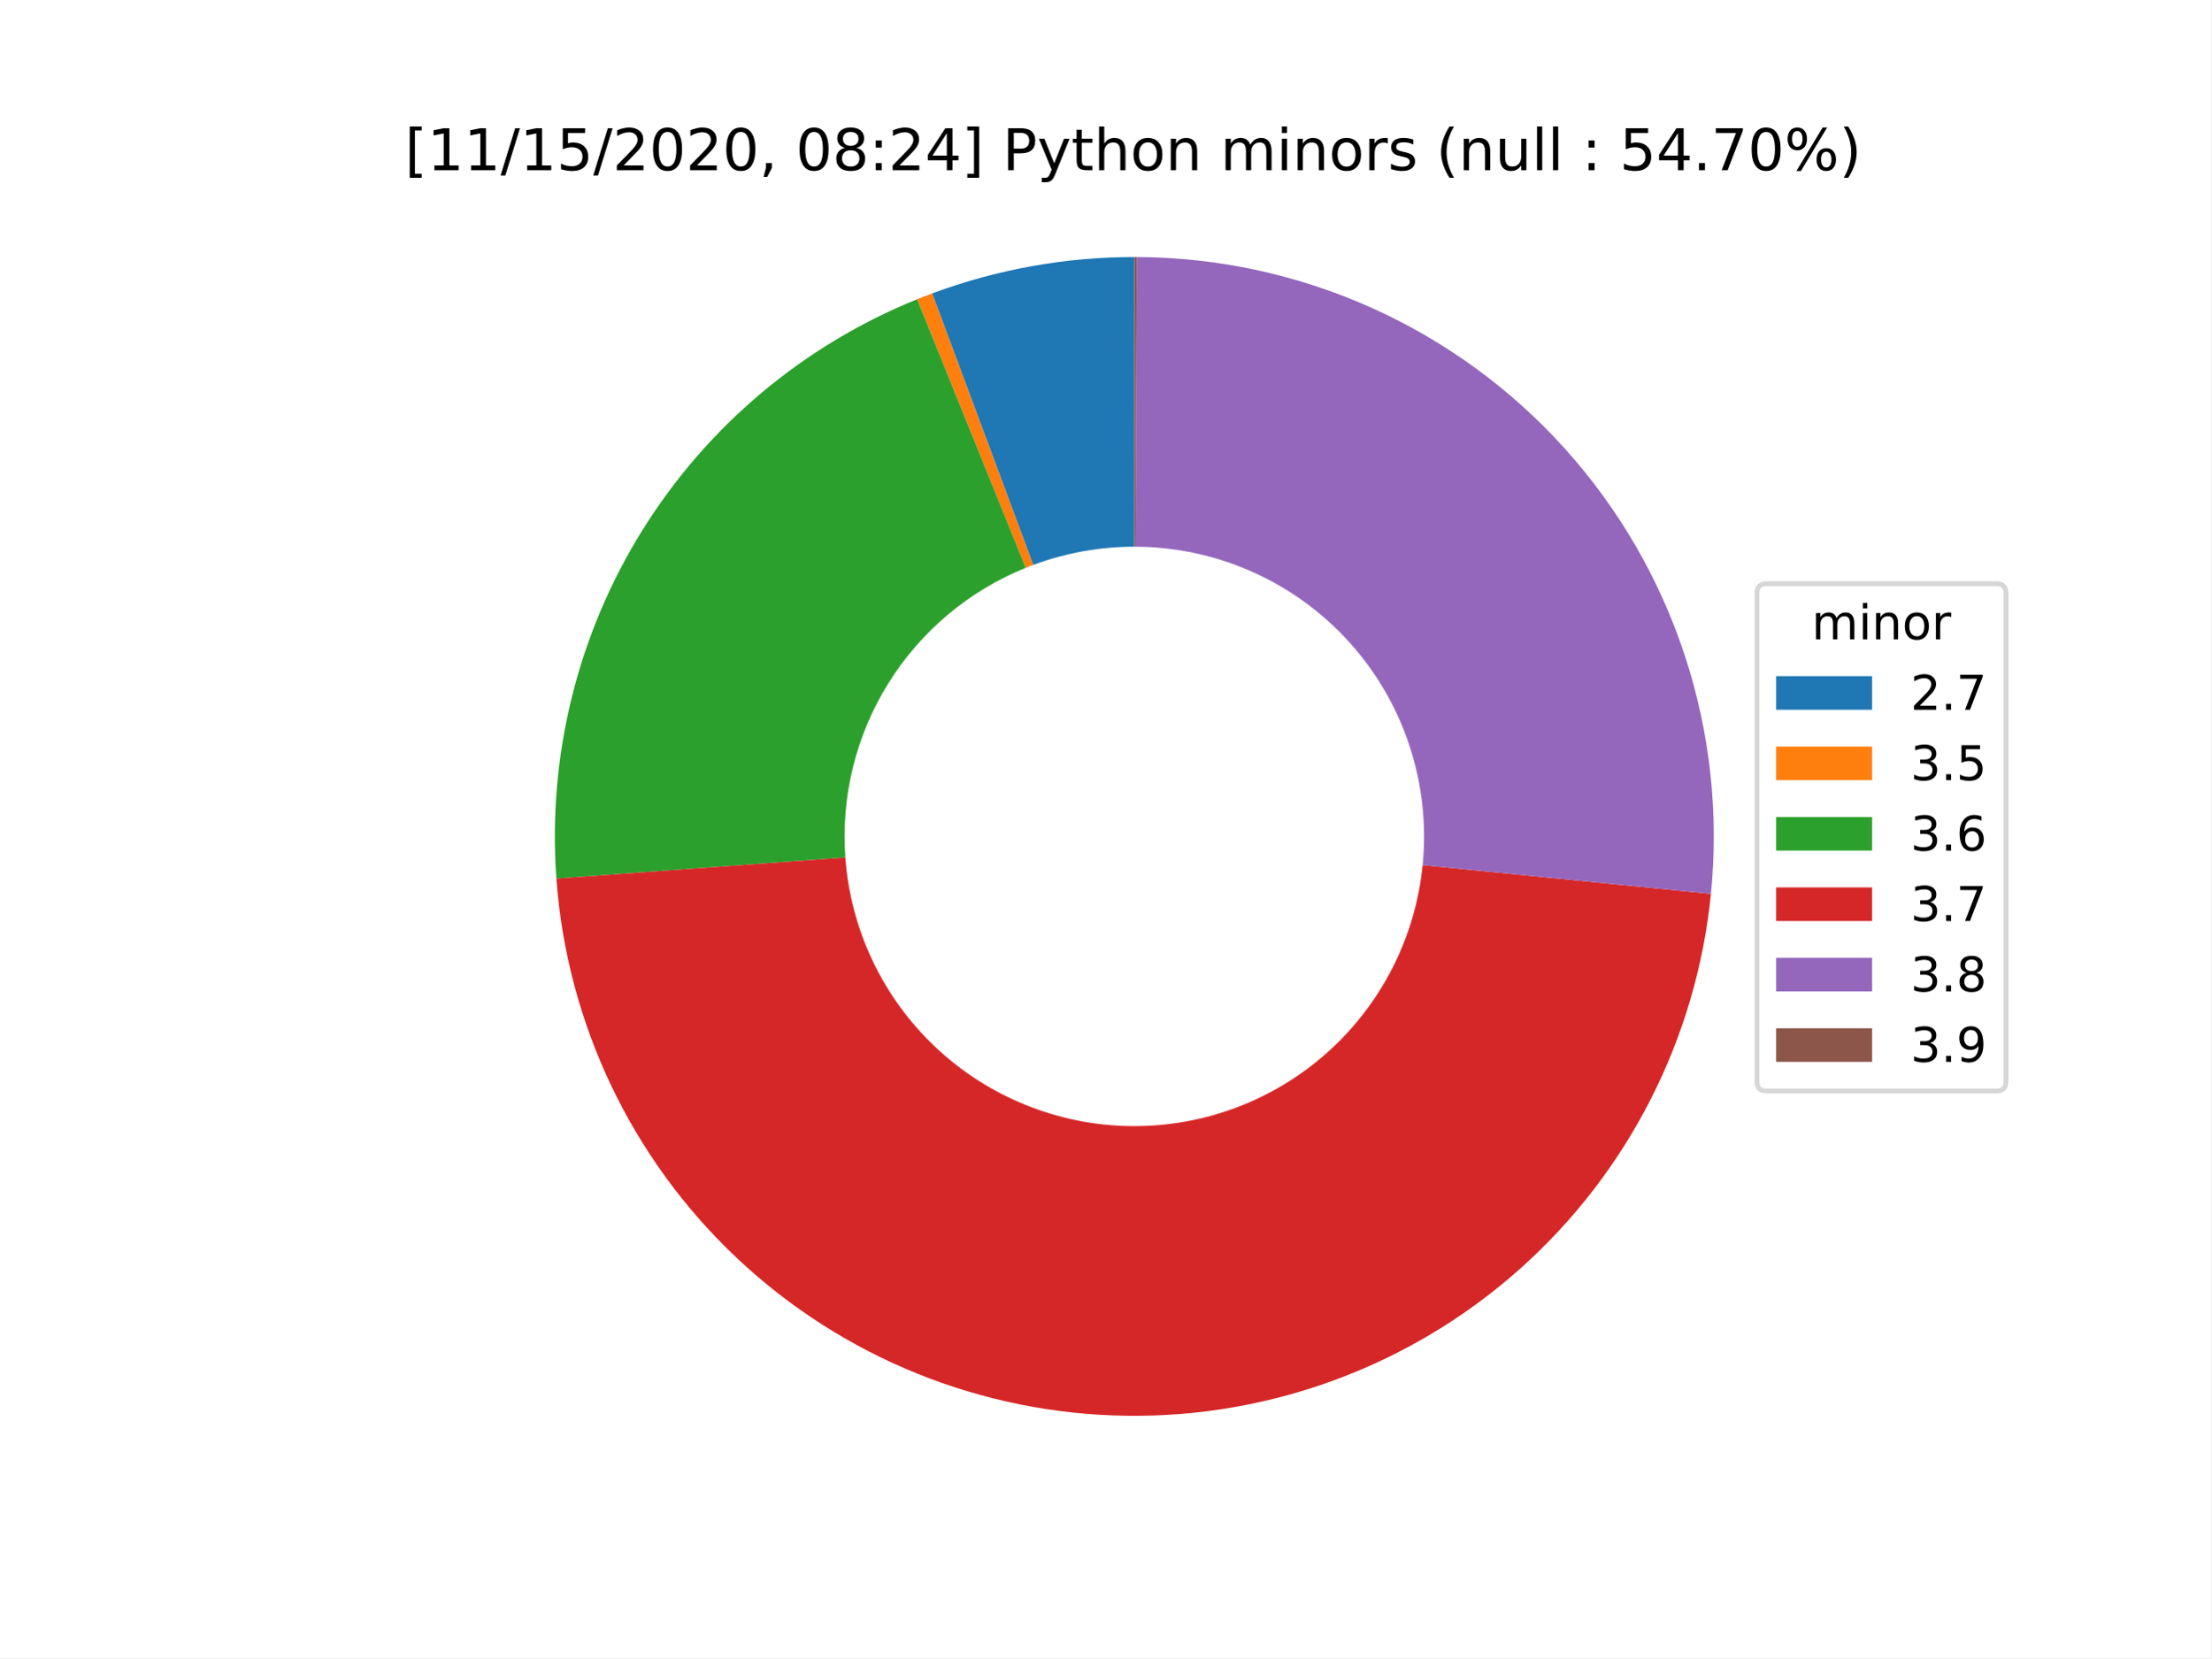
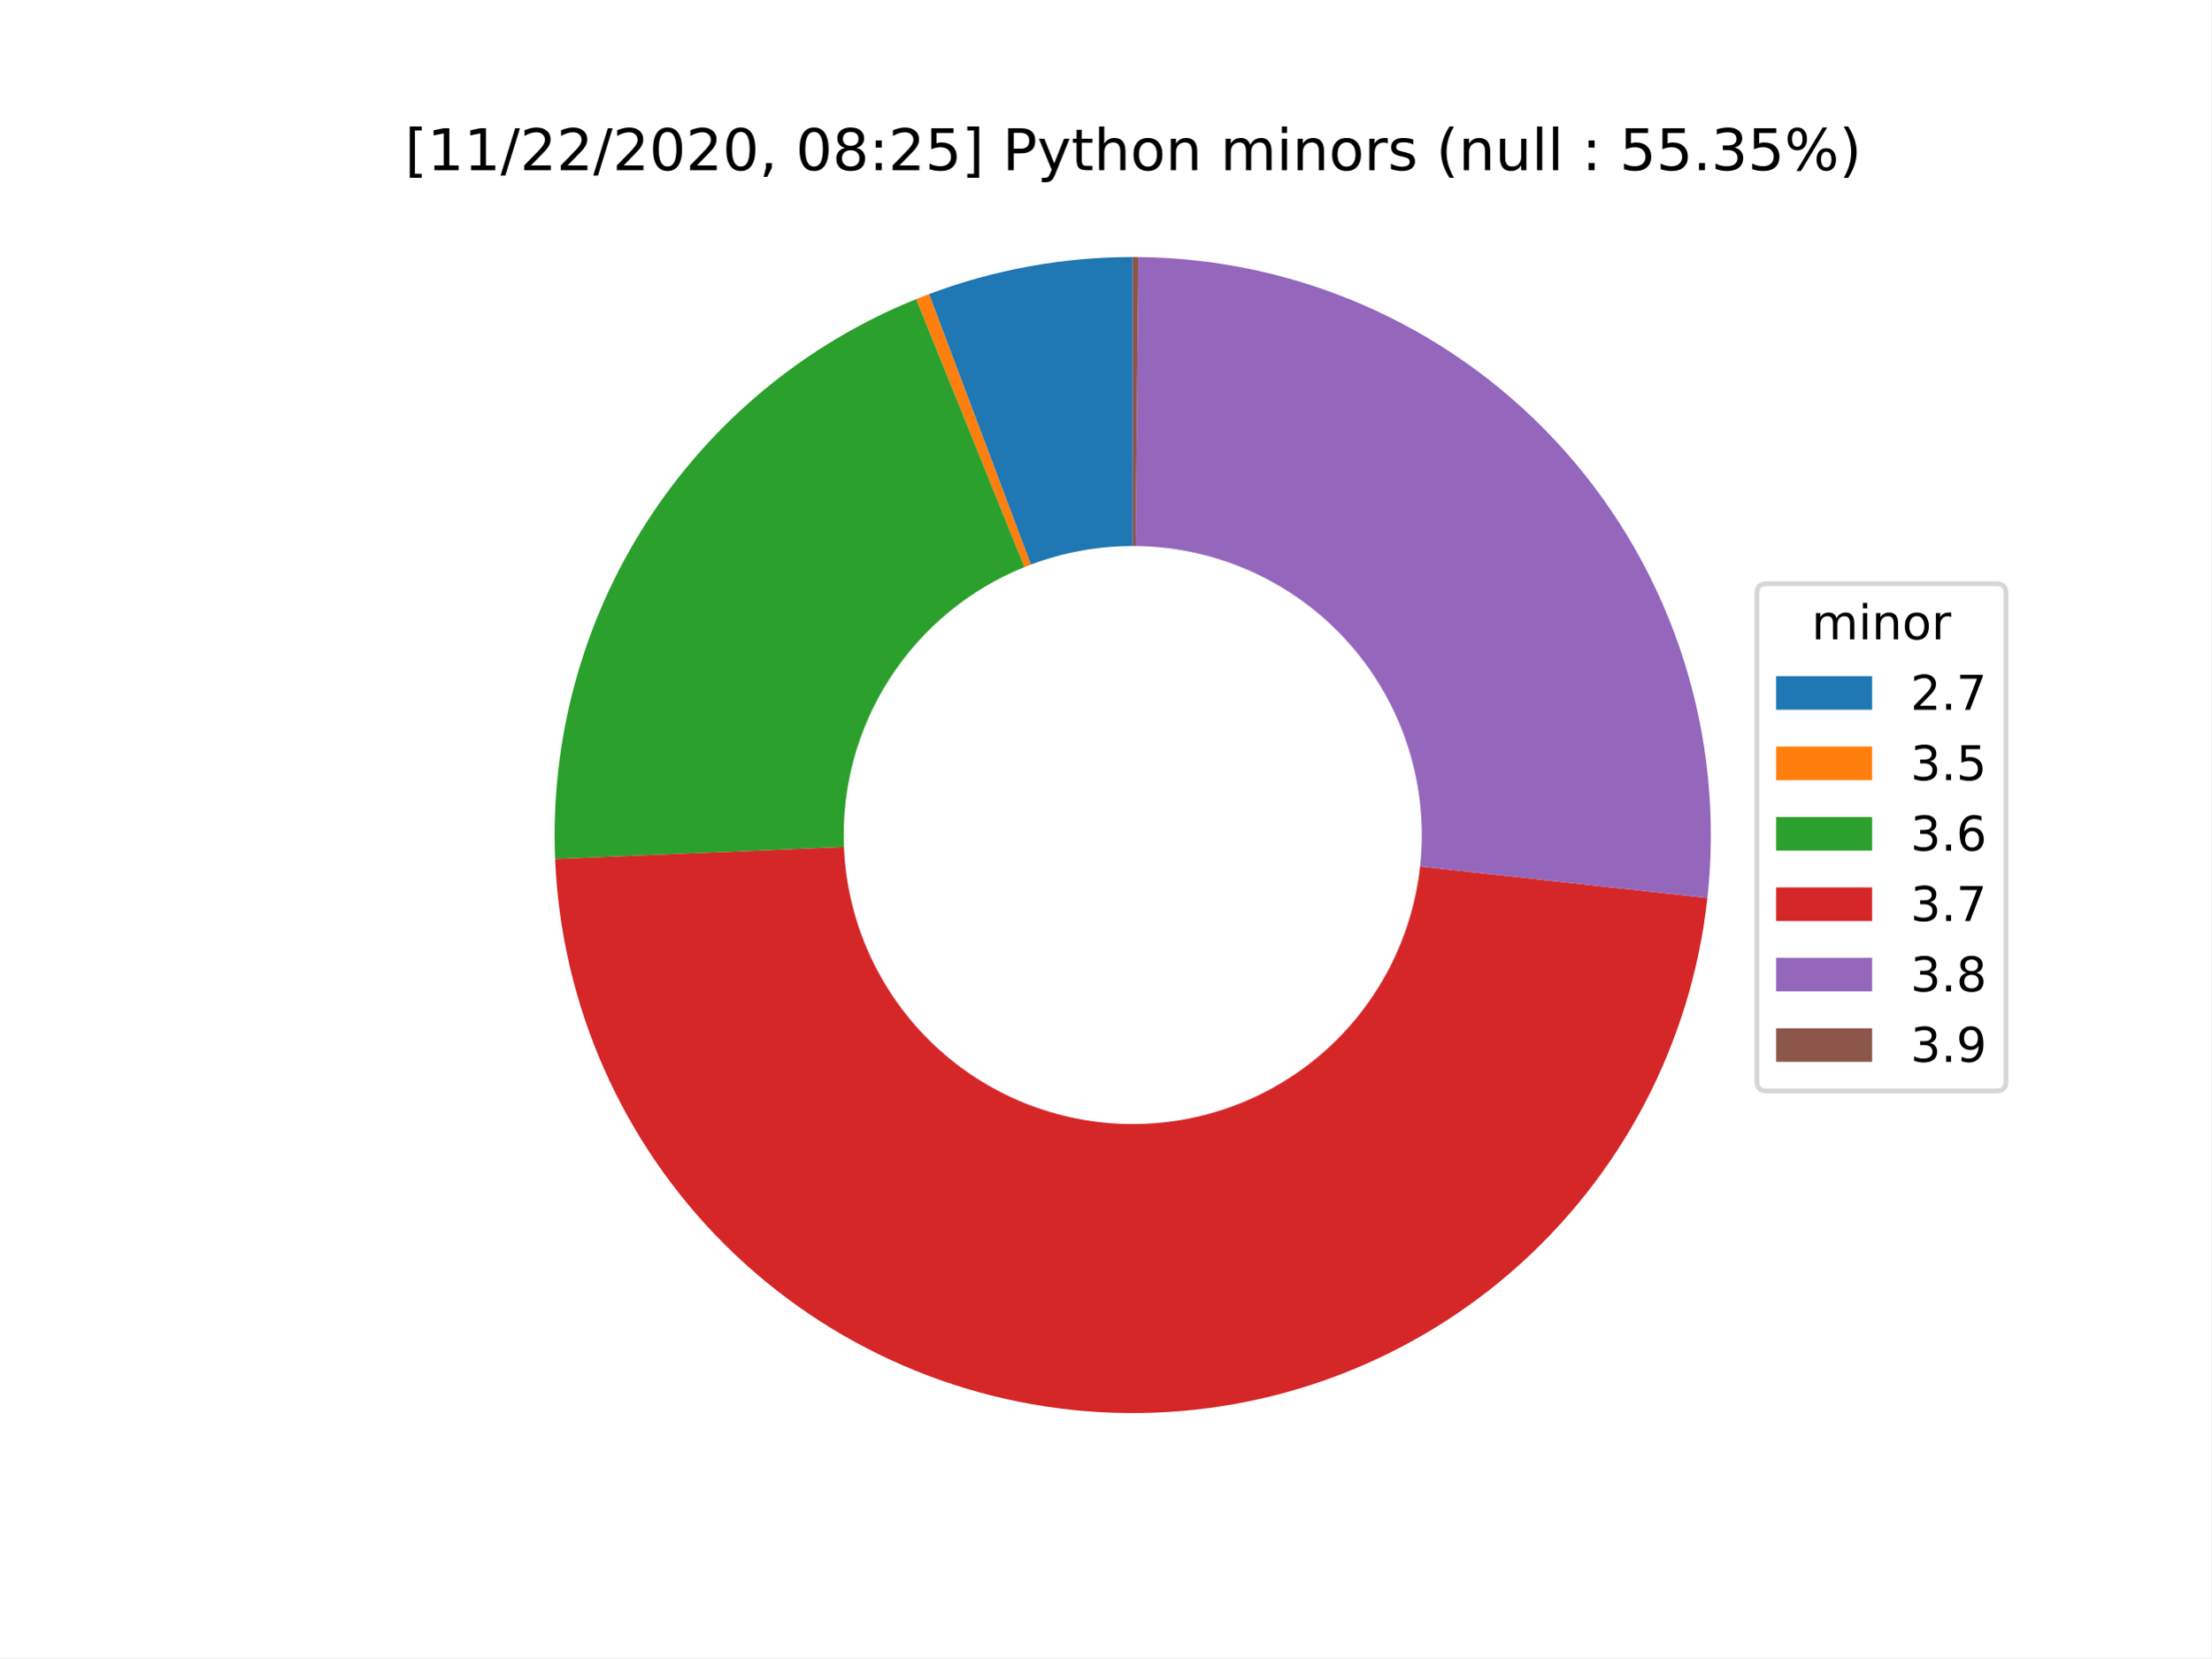
<svg xmlns="http://www.w3.org/2000/svg" xmlns:xlink="http://www.w3.org/1999/xlink" height="345.6pt" version="1.1" viewBox="0 0 460.8 345.6" width="460.8pt">
  <defs>
    <style type="text/css">*{stroke-linecap:butt;stroke-linejoin:round;}</style>
  </defs>
  <g id="figure_1">
    <g id="patch_1">
      <path d="M 0 345.6  L 460.8 345.6  L 460.8 0  L 0 0  z " style="fill:#ffffff;" />
    </g>
    <g id="axes_1">
      <g id="patch_2">
-         <path d="M 236.393 53.568  C 229.214 53.568 222.049 54.208 214.983 55.481  C 207.917 56.754 200.979 58.654 194.251 61.16  L 215.322 117.747  C 218.686 116.494 222.155 115.544 225.688 114.908  C 229.221 114.271 232.804 113.951 236.393 113.951  L 236.393 53.568  z " style="fill:#1f77b4;" />
+         <path d="M 236.066 53.568  C 228.829 53.568 221.606 54.22 214.486 55.516  C 207.366 56.813 200.378 58.748 193.605 61.298  L 214.835 117.674  C 218.222 116.399 221.716 115.431 225.276 114.783  C 228.836 114.135 232.447 113.809 236.066 113.809  L 236.066 53.568  z " style="fill:#1f77b4;" />
      </g>
      <g id="patch_3">
-         <path d="M 194.251 61.16  C 193.727 61.355 193.206 61.553 192.685 61.755  C 192.165 61.957 191.645 62.163 191.128 62.372  L 213.761 118.353  C 214.019 118.249 214.279 118.146 214.539 118.045  C 214.799 117.944 215.06 117.844 215.322 117.747  L 194.251 61.16  z " style="fill:#ff7f0e;" />
+         <path d="M 193.605 61.298  C 193.155 61.468 192.707 61.639 192.26 61.814  C 191.812 61.989 191.366 62.166 190.92 62.346  L 213.493 118.198  C 213.716 118.108 213.939 118.019 214.163 117.932  C 214.386 117.845 214.611 117.759 214.835 117.674  L 193.605 61.298  z " style="fill:#ff7f0e;" />
      </g>
      <g id="patch_4">
-         <path d="M 191.128 62.372  C 167.434 71.951 147.382 88.809 133.875 110.504  C 120.367 132.199 114.088 157.632 115.947 183.12  L 176.17 178.727  C 175.241 165.983 178.38 153.266 185.134 142.419  C 191.888 131.571 201.914 123.143 213.761 118.353  L 191.128 62.372  z " style="fill:#2ca02c;" />
+         <path d="M 190.92 62.346  C 167.876 71.659 148.269 87.879 134.802 108.77  C 121.335 129.66 114.657 154.215 115.688 179.049  L 175.877 176.549  C 175.361 164.132 178.7 151.855 185.434 141.41  C 192.168 130.964 201.971 122.854 213.493 118.198  L 190.92 62.346  z " style="fill:#2ca02c;" />
      </g>
      <g id="patch_5">
-         <path d="M 115.947 183.12  C 118.146 213.265 131.583 241.512 153.583 262.237  C 175.583 282.962 204.58 294.691 234.802 295.09  C 265.024 295.488 294.321 284.527 316.859 264.388  C 339.397 244.25 353.574 216.367 356.566 186.291  L 296.48 180.313  C 294.984 195.351 287.895 209.292 276.626 219.361  C 265.357 229.43 250.709 234.911 235.598 234.712  C 220.487 234.513 205.988 228.648 194.988 218.285  C 183.988 207.923 177.27 193.799 176.17 178.727  L 115.947 183.12  z " style="fill:#d62728;" />
+         <path d="M 115.688 179.049  C 116.948 209.398 129.641 238.176 151.203 259.572  C 172.765 280.968 201.64 293.437 231.999 294.463  C 262.357 295.488 292.008 284.995 314.965 265.104  C 337.921 245.212 352.527 217.356 355.832 187.16  L 295.949 180.605  C 294.296 195.703 286.994 209.631 275.515 219.577  C 264.037 229.523 249.212 234.769 234.032 234.256  C 218.853 233.743 204.415 227.509 193.634 216.811  C 182.853 206.113 176.507 191.724 175.877 176.549  L 115.688 179.049  z " style="fill:#d62728;" />
      </g>
      <g id="patch_6">
-         <path d="M 356.566 186.291  C 358.232 169.549 356.381 152.642 351.132 136.657  C 345.883 120.672 337.351 105.959 326.084 93.464  C 314.817 80.968 301.063 70.964 285.705 64.094  C 270.346 57.224 253.721 53.639 236.896 53.569  L 236.645 113.952  C 245.057 113.987 253.37 115.779 261.049 119.214  C 268.728 122.649 275.605 127.651 281.239 133.899  C 286.872 140.147 291.138 147.503 293.763 155.496  C 296.387 163.488 297.313 171.942 296.48 180.313  L 356.566 186.291  z " style="fill:#9467bd;" />
+         <path d="M 355.832 187.16  C 357.663 170.433 355.97 153.506 350.861 137.472  C 345.752 121.439 337.341 106.652 326.17 94.068  C 314.999 81.483 301.314 71.377 286 64.403  C 270.686 57.429 254.079 53.74 237.252 53.574  L 236.659 113.812  C 245.073 113.895 253.376 115.739 261.033 119.226  C 268.69 122.713 275.532 127.766 281.118 134.059  C 286.703 140.351 290.909 147.744 293.463 155.761  C 296.018 163.778 296.865 172.241 295.949 180.605  L 355.832 187.16  z " style="fill:#9467bd;" />
      </g>
      <g id="patch_7">
-         <path d="M 236.896 53.569  C 236.812 53.569 236.729 53.568 236.645 53.568  C 236.561 53.568 236.477 53.568 236.393 53.568  L 236.393 113.951  C 236.435 113.951 236.477 113.951 236.519 113.951  C 236.561 113.951 236.603 113.951 236.645 113.952  L 236.896 53.569  z " style="fill:#8c564b;" />
+         <path d="M 237.252 53.574  C 237.055 53.572 236.857 53.57 236.659 53.569  C 236.461 53.568 236.264 53.568 236.066 53.568  L 236.066 113.809  C 236.165 113.809 236.264 113.809 236.363 113.81  C 236.461 113.81 236.56 113.811 236.659 113.812  L 237.252 53.574  z " style="fill:#8c564b;" />
      </g>
      <g id="matplotlib.axis_1" />
      <g id="matplotlib.axis_2" />
      <g id="text_1">
        <g transform="translate(84.36187 35.472)scale(0.12 -0.12)">
          <defs>
            <path d="M 8.594 75.984  L 29.297 75.984  L 29.297 69  L 17.578 69  L 17.578 -6.203  L 29.297 -6.203  L 29.297 -13.188  L 8.594 -13.188  z " id="DejaVuSans-91" />
            <path d="M 12.406 8.297  L 28.516 8.297  L 28.516 63.922  L 10.984 60.406  L 10.984 69.391  L 28.422 72.906  L 38.281 72.906  L 38.281 8.297  L 54.391 8.297  L 54.391 0  L 12.406 0  z " id="DejaVuSans-49" />
            <path d="M 25.391 72.906  L 33.688 72.906  L 8.297 -9.281  L 0 -9.281  z " id="DejaVuSans-47" />
-             <path d="M 10.797 72.906  L 49.516 72.906  L 49.516 64.594  L 19.828 64.594  L 19.828 46.734  Q 21.969 47.469 24.109 47.828  Q 26.266 48.188 28.422 48.188  Q 40.625 48.188 47.75 41.5  Q 54.891 34.812 54.891 23.391  Q 54.891 11.625 47.562 5.094  Q 40.234 -1.422 26.906 -1.422  Q 22.312 -1.422 17.547 -0.641  Q 12.797 0.141 7.719 1.703  L 7.719 11.625  Q 12.109 9.234 16.797 8.062  Q 21.484 6.891 26.703 6.891  Q 35.156 6.891 40.078 11.328  Q 45.016 15.766 45.016 23.391  Q 45.016 31 40.078 35.438  Q 35.156 39.891 26.703 39.891  Q 22.75 39.891 18.812 39.016  Q 14.891 38.141 10.797 36.281  z " id="DejaVuSans-53" />
            <path d="M 19.188 8.297  L 53.609 8.297  L 53.609 0  L 7.328 0  L 7.328 8.297  Q 12.938 14.109 22.625 23.891  Q 32.328 33.688 34.812 36.531  Q 39.547 41.844 41.422 45.531  Q 43.312 49.219 43.312 52.781  Q 43.312 58.594 39.234 62.25  Q 35.156 65.922 28.609 65.922  Q 23.969 65.922 18.812 64.312  Q 13.672 62.703 7.812 59.422  L 7.812 69.391  Q 13.766 71.781 18.938 73  Q 24.125 74.219 28.422 74.219  Q 39.75 74.219 46.484 68.547  Q 53.219 62.891 53.219 53.422  Q 53.219 48.922 51.531 44.891  Q 49.859 40.875 45.406 35.406  Q 44.188 33.984 37.641 27.219  Q 31.109 20.453 19.188 8.297  z " id="DejaVuSans-50" />
            <path d="M 31.781 66.406  Q 24.172 66.406 20.328 58.906  Q 16.5 51.422 16.5 36.375  Q 16.5 21.391 20.328 13.891  Q 24.172 6.391 31.781 6.391  Q 39.453 6.391 43.281 13.891  Q 47.125 21.391 47.125 36.375  Q 47.125 51.422 43.281 58.906  Q 39.453 66.406 31.781 66.406  z M 31.781 74.219  Q 44.047 74.219 50.516 64.516  Q 56.984 54.828 56.984 36.375  Q 56.984 17.969 50.516 8.266  Q 44.047 -1.422 31.781 -1.422  Q 19.531 -1.422 13.062 8.266  Q 6.594 17.969 6.594 36.375  Q 6.594 54.828 13.062 64.516  Q 19.531 74.219 31.781 74.219  z " id="DejaVuSans-48" />
            <path d="M 11.719 12.406  L 22.016 12.406  L 22.016 4  L 14.016 -11.625  L 7.719 -11.625  L 11.719 4  z " id="DejaVuSans-44" />
            <path id="DejaVuSans-32" />
            <path d="M 31.781 34.625  Q 24.75 34.625 20.719 30.859  Q 16.703 27.094 16.703 20.516  Q 16.703 13.922 20.719 10.156  Q 24.75 6.391 31.781 6.391  Q 38.812 6.391 42.859 10.172  Q 46.922 13.969 46.922 20.516  Q 46.922 27.094 42.891 30.859  Q 38.875 34.625 31.781 34.625  z M 21.922 38.812  Q 15.578 40.375 12.031 44.719  Q 8.5 49.078 8.5 55.328  Q 8.5 64.062 14.719 69.141  Q 20.953 74.219 31.781 74.219  Q 42.672 74.219 48.875 69.141  Q 55.078 64.062 55.078 55.328  Q 55.078 49.078 51.531 44.719  Q 48 40.375 41.703 38.812  Q 48.828 37.156 52.797 32.312  Q 56.781 27.484 56.781 20.516  Q 56.781 9.906 50.312 4.234  Q 43.844 -1.422 31.781 -1.422  Q 19.734 -1.422 13.25 4.234  Q 6.781 9.906 6.781 20.516  Q 6.781 27.484 10.781 32.312  Q 14.797 37.156 21.922 38.812  z M 18.312 54.391  Q 18.312 48.734 21.844 45.562  Q 25.391 42.391 31.781 42.391  Q 38.141 42.391 41.719 45.562  Q 45.312 48.734 45.312 54.391  Q 45.312 60.062 41.719 63.234  Q 38.141 66.406 31.781 66.406  Q 25.391 66.406 21.844 63.234  Q 18.312 60.062 18.312 54.391  z " id="DejaVuSans-56" />
            <path d="M 11.719 12.406  L 22.016 12.406  L 22.016 0  L 11.719 0  z M 11.719 51.703  L 22.016 51.703  L 22.016 39.312  L 11.719 39.312  z " id="DejaVuSans-58" />
-             <path d="M 37.797 64.312  L 12.891 25.391  L 37.797 25.391  z M 35.203 72.906  L 47.609 72.906  L 47.609 25.391  L 58.016 25.391  L 58.016 17.188  L 47.609 17.188  L 47.609 0  L 37.797 0  L 37.797 17.188  L 4.891 17.188  L 4.891 26.703  z " id="DejaVuSans-52" />
+             <path d="M 10.797 72.906  L 49.516 72.906  L 49.516 64.594  L 19.828 64.594  L 19.828 46.734  Q 21.969 47.469 24.109 47.828  Q 26.266 48.188 28.422 48.188  Q 40.625 48.188 47.75 41.5  Q 54.891 34.812 54.891 23.391  Q 54.891 11.625 47.562 5.094  Q 40.234 -1.422 26.906 -1.422  Q 22.312 -1.422 17.547 -0.641  Q 12.797 0.141 7.719 1.703  L 7.719 11.625  Q 12.109 9.234 16.797 8.062  Q 21.484 6.891 26.703 6.891  Q 35.156 6.891 40.078 11.328  Q 45.016 15.766 45.016 23.391  Q 45.016 31 40.078 35.438  Q 35.156 39.891 26.703 39.891  Q 22.75 39.891 18.812 39.016  Q 14.891 38.141 10.797 36.281  z " id="DejaVuSans-53" />
            <path d="M 30.422 75.984  L 30.422 -13.188  L 9.719 -13.188  L 9.719 -6.203  L 21.391 -6.203  L 21.391 69  L 9.719 69  L 9.719 75.984  z " id="DejaVuSans-93" />
            <path d="M 19.672 64.797  L 19.672 37.406  L 32.078 37.406  Q 38.969 37.406 42.719 40.969  Q 46.484 44.531 46.484 51.125  Q 46.484 57.672 42.719 61.234  Q 38.969 64.797 32.078 64.797  z M 9.812 72.906  L 32.078 72.906  Q 44.344 72.906 50.609 67.359  Q 56.891 61.812 56.891 51.125  Q 56.891 40.328 50.609 34.812  Q 44.344 29.297 32.078 29.297  L 19.672 29.297  L 19.672 0  L 9.812 0  z " id="DejaVuSans-80" />
            <path d="M 32.172 -5.078  Q 28.375 -14.844 24.75 -17.812  Q 21.141 -20.797 15.094 -20.797  L 7.906 -20.797  L 7.906 -13.281  L 13.188 -13.281  Q 16.891 -13.281 18.938 -11.516  Q 21 -9.766 23.484 -3.219  L 25.094 0.875  L 2.984 54.688  L 12.5 54.688  L 29.594 11.922  L 46.688 54.688  L 56.203 54.688  z " id="DejaVuSans-121" />
            <path d="M 18.312 70.219  L 18.312 54.688  L 36.812 54.688  L 36.812 47.703  L 18.312 47.703  L 18.312 18.016  Q 18.312 11.328 20.141 9.422  Q 21.969 7.516 27.594 7.516  L 36.812 7.516  L 36.812 0  L 27.594 0  Q 17.188 0 13.234 3.875  Q 9.281 7.766 9.281 18.016  L 9.281 47.703  L 2.688 47.703  L 2.688 54.688  L 9.281 54.688  L 9.281 70.219  z " id="DejaVuSans-116" />
            <path d="M 54.891 33.016  L 54.891 0  L 45.906 0  L 45.906 32.719  Q 45.906 40.484 42.875 44.328  Q 39.844 48.188 33.797 48.188  Q 26.516 48.188 22.312 43.547  Q 18.109 38.922 18.109 30.906  L 18.109 0  L 9.078 0  L 9.078 75.984  L 18.109 75.984  L 18.109 46.188  Q 21.344 51.125 25.703 53.562  Q 30.078 56 35.797 56  Q 45.219 56 50.047 50.172  Q 54.891 44.344 54.891 33.016  z " id="DejaVuSans-104" />
            <path d="M 30.609 48.391  Q 23.391 48.391 19.188 42.75  Q 14.984 37.109 14.984 27.297  Q 14.984 17.484 19.156 11.844  Q 23.344 6.203 30.609 6.203  Q 37.797 6.203 41.984 11.859  Q 46.188 17.531 46.188 27.297  Q 46.188 37.016 41.984 42.703  Q 37.797 48.391 30.609 48.391  z M 30.609 56  Q 42.328 56 49.016 48.375  Q 55.719 40.766 55.719 27.297  Q 55.719 13.875 49.016 6.219  Q 42.328 -1.422 30.609 -1.422  Q 18.844 -1.422 12.172 6.219  Q 5.516 13.875 5.516 27.297  Q 5.516 40.766 12.172 48.375  Q 18.844 56 30.609 56  z " id="DejaVuSans-111" />
            <path d="M 54.891 33.016  L 54.891 0  L 45.906 0  L 45.906 32.719  Q 45.906 40.484 42.875 44.328  Q 39.844 48.188 33.797 48.188  Q 26.516 48.188 22.312 43.547  Q 18.109 38.922 18.109 30.906  L 18.109 0  L 9.078 0  L 9.078 54.688  L 18.109 54.688  L 18.109 46.188  Q 21.344 51.125 25.703 53.562  Q 30.078 56 35.797 56  Q 45.219 56 50.047 50.172  Q 54.891 44.344 54.891 33.016  z " id="DejaVuSans-110" />
            <path d="M 52 44.188  Q 55.375 50.25 60.062 53.125  Q 64.75 56 71.094 56  Q 79.641 56 84.281 50.016  Q 88.922 44.047 88.922 33.016  L 88.922 0  L 79.891 0  L 79.891 32.719  Q 79.891 40.578 77.094 44.375  Q 74.312 48.188 68.609 48.188  Q 61.625 48.188 57.562 43.547  Q 53.516 38.922 53.516 30.906  L 53.516 0  L 44.484 0  L 44.484 32.719  Q 44.484 40.625 41.703 44.406  Q 38.922 48.188 33.109 48.188  Q 26.219 48.188 22.156 43.531  Q 18.109 38.875 18.109 30.906  L 18.109 0  L 9.078 0  L 9.078 54.688  L 18.109 54.688  L 18.109 46.188  Q 21.188 51.219 25.484 53.609  Q 29.781 56 35.688 56  Q 41.656 56 45.828 52.969  Q 50 49.953 52 44.188  z " id="DejaVuSans-109" />
            <path d="M 9.422 54.688  L 18.406 54.688  L 18.406 0  L 9.422 0  z M 9.422 75.984  L 18.406 75.984  L 18.406 64.594  L 9.422 64.594  z " id="DejaVuSans-105" />
            <path d="M 41.109 46.297  Q 39.594 47.172 37.812 47.578  Q 36.031 48 33.891 48  Q 26.266 48 22.188 43.047  Q 18.109 38.094 18.109 28.812  L 18.109 0  L 9.078 0  L 9.078 54.688  L 18.109 54.688  L 18.109 46.188  Q 20.953 51.172 25.484 53.578  Q 30.031 56 36.531 56  Q 37.453 56 38.578 55.875  Q 39.703 55.766 41.062 55.516  z " id="DejaVuSans-114" />
            <path d="M 44.281 53.078  L 44.281 44.578  Q 40.484 46.531 36.375 47.5  Q 32.281 48.484 27.875 48.484  Q 21.188 48.484 17.844 46.438  Q 14.5 44.391 14.5 40.281  Q 14.5 37.156 16.891 35.375  Q 19.281 33.594 26.516 31.984  L 29.594 31.297  Q 39.156 29.25 43.188 25.516  Q 47.219 21.781 47.219 15.094  Q 47.219 7.469 41.188 3.016  Q 35.156 -1.422 24.609 -1.422  Q 20.219 -1.422 15.453 -0.562  Q 10.688 0.297 5.422 2  L 5.422 11.281  Q 10.406 8.688 15.234 7.391  Q 20.062 6.109 24.812 6.109  Q 31.156 6.109 34.562 8.281  Q 37.984 10.453 37.984 14.406  Q 37.984 18.062 35.516 20.016  Q 33.062 21.969 24.703 23.781  L 21.578 24.516  Q 13.234 26.266 9.516 29.906  Q 5.812 33.547 5.812 39.891  Q 5.812 47.609 11.281 51.797  Q 16.75 56 26.812 56  Q 31.781 56 36.172 55.266  Q 40.578 54.547 44.281 53.078  z " id="DejaVuSans-115" />
            <path d="M 31 75.875  Q 24.469 64.656 21.281 53.656  Q 18.109 42.672 18.109 31.391  Q 18.109 20.125 21.312 9.062  Q 24.516 -2 31 -13.188  L 23.188 -13.188  Q 15.875 -1.703 12.234 9.375  Q 8.594 20.453 8.594 31.391  Q 8.594 42.281 12.203 53.312  Q 15.828 64.359 23.188 75.875  z " id="DejaVuSans-40" />
            <path d="M 8.5 21.578  L 8.5 54.688  L 17.484 54.688  L 17.484 21.922  Q 17.484 14.156 20.5 10.266  Q 23.531 6.391 29.594 6.391  Q 36.859 6.391 41.078 11.031  Q 45.312 15.672 45.312 23.688  L 45.312 54.688  L 54.297 54.688  L 54.297 0  L 45.312 0  L 45.312 8.406  Q 42.047 3.422 37.719 1  Q 33.406 -1.422 27.688 -1.422  Q 18.266 -1.422 13.375 4.438  Q 8.5 10.297 8.5 21.578  z M 31.109 56  z " id="DejaVuSans-117" />
            <path d="M 9.422 75.984  L 18.406 75.984  L 18.406 0  L 9.422 0  z " id="DejaVuSans-108" />
            <path d="M 10.688 12.406  L 21 12.406  L 21 0  L 10.688 0  z " id="DejaVuSans-46" />
-             <path d="M 8.203 72.906  L 55.078 72.906  L 55.078 68.703  L 28.609 0  L 18.312 0  L 43.219 64.594  L 8.203 64.594  z " id="DejaVuSans-55" />
+             <path d="M 40.578 39.312  Q 47.656 37.797 51.625 33  Q 55.609 28.219 55.609 21.188  Q 55.609 10.406 48.188 4.484  Q 40.766 -1.422 27.094 -1.422  Q 22.516 -1.422 17.656 -0.516  Q 12.797 0.391 7.625 2.203  L 7.625 11.719  Q 11.719 9.328 16.594 8.109  Q 21.484 6.891 26.812 6.891  Q 36.078 6.891 40.938 10.547  Q 45.797 14.203 45.797 21.188  Q 45.797 27.641 41.281 31.266  Q 36.766 34.906 28.719 34.906  L 20.219 34.906  L 20.219 43.016  L 29.109 43.016  Q 36.375 43.016 40.234 45.922  Q 44.094 48.828 44.094 54.297  Q 44.094 59.906 40.109 62.906  Q 36.141 65.922 28.719 65.922  Q 24.656 65.922 20.016 65.031  Q 15.375 64.156 9.812 62.312  L 9.812 71.094  Q 15.438 72.656 20.344 73.438  Q 25.25 74.219 29.594 74.219  Q 40.828 74.219 47.359 69.109  Q 53.906 64.016 53.906 55.328  Q 53.906 49.266 50.438 45.094  Q 46.969 40.922 40.578 39.312  z " id="DejaVuSans-51" />
            <path d="M 72.703 32.078  Q 68.453 32.078 66.031 28.469  Q 63.625 24.859 63.625 18.406  Q 63.625 12.062 66.031 8.422  Q 68.453 4.781 72.703 4.781  Q 76.859 4.781 79.266 8.422  Q 81.688 12.062 81.688 18.406  Q 81.688 24.812 79.266 28.438  Q 76.859 32.078 72.703 32.078  z M 72.703 38.281  Q 80.422 38.281 84.953 32.906  Q 89.5 27.547 89.5 18.406  Q 89.5 9.281 84.938 3.922  Q 80.375 -1.422 72.703 -1.422  Q 64.891 -1.422 60.344 3.922  Q 55.812 9.281 55.812 18.406  Q 55.812 27.594 60.375 32.938  Q 64.938 38.281 72.703 38.281  z M 22.312 68.016  Q 18.109 68.016 15.688 64.375  Q 13.281 60.75 13.281 54.391  Q 13.281 47.953 15.672 44.328  Q 18.062 40.719 22.312 40.719  Q 26.562 40.719 28.969 44.328  Q 31.391 47.953 31.391 54.391  Q 31.391 60.688 28.953 64.344  Q 26.516 68.016 22.312 68.016  z M 66.406 74.219  L 74.219 74.219  L 28.609 -1.422  L 20.797 -1.422  z M 22.312 74.219  Q 30.031 74.219 34.609 68.875  Q 39.203 63.531 39.203 54.391  Q 39.203 45.172 34.641 39.844  Q 30.078 34.516 22.312 34.516  Q 14.547 34.516 10.031 39.859  Q 5.516 45.219 5.516 54.391  Q 5.516 63.484 10.047 68.844  Q 14.594 74.219 22.312 74.219  z " id="DejaVuSans-37" />
            <path d="M 8.016 75.875  L 15.828 75.875  Q 23.141 64.359 26.781 53.312  Q 30.422 42.281 30.422 31.391  Q 30.422 20.453 26.781 9.375  Q 23.141 -1.703 15.828 -13.188  L 8.016 -13.188  Q 14.5 -2 17.703 9.062  Q 20.906 20.125 20.906 31.391  Q 20.906 42.672 17.703 53.656  Q 14.5 64.656 8.016 75.875  z " id="DejaVuSans-41" />
          </defs>
          <use xlink:href="#DejaVuSans-91" />
          <use x="39.014" xlink:href="#DejaVuSans-49" />
          <use x="102.637" xlink:href="#DejaVuSans-49" />
          <use x="166.26" xlink:href="#DejaVuSans-47" />
-           <use x="199.951" xlink:href="#DejaVuSans-49" />
-           <use x="263.574" xlink:href="#DejaVuSans-53" />
+           <use x="199.951" xlink:href="#DejaVuSans-50" />
+           <use x="263.574" xlink:href="#DejaVuSans-50" />
          <use x="327.197" xlink:href="#DejaVuSans-47" />
          <use x="360.889" xlink:href="#DejaVuSans-50" />
          <use x="424.512" xlink:href="#DejaVuSans-48" />
          <use x="488.135" xlink:href="#DejaVuSans-50" />
          <use x="551.758" xlink:href="#DejaVuSans-48" />
          <use x="615.381" xlink:href="#DejaVuSans-44" />
          <use x="647.168" xlink:href="#DejaVuSans-32" />
          <use x="678.955" xlink:href="#DejaVuSans-48" />
          <use x="742.578" xlink:href="#DejaVuSans-56" />
          <use x="806.201" xlink:href="#DejaVuSans-58" />
          <use x="839.893" xlink:href="#DejaVuSans-50" />
-           <use x="903.516" xlink:href="#DejaVuSans-52" />
+           <use x="903.516" xlink:href="#DejaVuSans-53" />
          <use x="967.139" xlink:href="#DejaVuSans-93" />
          <use x="1006.152" xlink:href="#DejaVuSans-32" />
          <use x="1037.939" xlink:href="#DejaVuSans-80" />
          <use x="1098.242" xlink:href="#DejaVuSans-121" />
          <use x="1157.422" xlink:href="#DejaVuSans-116" />
          <use x="1196.631" xlink:href="#DejaVuSans-104" />
          <use x="1260.01" xlink:href="#DejaVuSans-111" />
          <use x="1321.191" xlink:href="#DejaVuSans-110" />
          <use x="1384.57" xlink:href="#DejaVuSans-32" />
          <use x="1416.357" xlink:href="#DejaVuSans-109" />
          <use x="1513.77" xlink:href="#DejaVuSans-105" />
          <use x="1541.553" xlink:href="#DejaVuSans-110" />
          <use x="1604.932" xlink:href="#DejaVuSans-111" />
          <use x="1666.113" xlink:href="#DejaVuSans-114" />
          <use x="1707.227" xlink:href="#DejaVuSans-115" />
          <use x="1759.326" xlink:href="#DejaVuSans-32" />
          <use x="1791.113" xlink:href="#DejaVuSans-40" />
          <use x="1830.127" xlink:href="#DejaVuSans-110" />
          <use x="1893.506" xlink:href="#DejaVuSans-117" />
          <use x="1956.885" xlink:href="#DejaVuSans-108" />
          <use x="1984.668" xlink:href="#DejaVuSans-108" />
          <use x="2012.451" xlink:href="#DejaVuSans-32" />
          <use x="2044.238" xlink:href="#DejaVuSans-58" />
          <use x="2077.93" xlink:href="#DejaVuSans-32" />
          <use x="2109.717" xlink:href="#DejaVuSans-53" />
-           <use x="2173.34" xlink:href="#DejaVuSans-52" />
+           <use x="2173.34" xlink:href="#DejaVuSans-53" />
          <use x="2236.963" xlink:href="#DejaVuSans-46" />
-           <use x="2268.75" xlink:href="#DejaVuSans-55" />
-           <use x="2332.373" xlink:href="#DejaVuSans-48" />
+           <use x="2268.75" xlink:href="#DejaVuSans-51" />
+           <use x="2332.373" xlink:href="#DejaVuSans-53" />
          <use x="2395.996" xlink:href="#DejaVuSans-37" />
          <use x="2491.016" xlink:href="#DejaVuSans-41" />
        </g>
      </g>
      <g id="legend_1">
        <g id="patch_8">
          <path d="M 368.152 227.401  L 416.055 227.401  Q 418.055 227.401 418.055 225.401  L 418.055 123.655  Q 418.055 121.655 416.055 121.655  L 368.152 121.655  Q 366.152 121.655 366.152 123.655  L 366.152 225.401  Q 366.152 227.401 368.152 227.401  z " style="fill:#ffffff;opacity:0.8;stroke:#cccccc;stroke-linejoin:miter;" />
        </g>
        <g id="text_2">
          <g transform="translate(377.5606 133.253)scale(0.1 -0.1)">
            <use xlink:href="#DejaVuSans-109" />
            <use x="97.412" xlink:href="#DejaVuSans-105" />
            <use x="125.195" xlink:href="#DejaVuSans-110" />
            <use x="188.574" xlink:href="#DejaVuSans-111" />
            <use x="249.756" xlink:href="#DejaVuSans-114" />
          </g>
        </g>
        <g id="patch_9">
          <path d="M 370.152 147.931  L 390.152 147.931  L 390.152 140.931  L 370.152 140.931  z " style="fill:#1f77b4;" />
        </g>
        <g id="text_3">
          <g transform="translate(398.152 147.9311)scale(0.1 -0.1)">
+             <defs>
+               <path d="M 8.203 72.906  L 55.078 72.906  L 55.078 68.703  L 28.609 0  L 18.312 0  L 43.219 64.594  L 8.203 64.594  z " id="DejaVuSans-55" />
+             </defs>
            <use xlink:href="#DejaVuSans-50" />
            <use x="63.623" xlink:href="#DejaVuSans-46" />
            <use x="95.41" xlink:href="#DejaVuSans-55" />
          </g>
        </g>
        <g id="patch_10">
          <path d="M 370.152 162.609  L 390.152 162.609  L 390.152 155.609  L 370.152 155.609  z " style="fill:#ff7f0e;" />
        </g>
        <g id="text_4">
          <g transform="translate(398.152 162.6093)scale(0.1 -0.1)">
-             <defs>
-               <path d="M 40.578 39.312  Q 47.656 37.797 51.625 33  Q 55.609 28.219 55.609 21.188  Q 55.609 10.406 48.188 4.484  Q 40.766 -1.422 27.094 -1.422  Q 22.516 -1.422 17.656 -0.516  Q 12.797 0.391 7.625 2.203  L 7.625 11.719  Q 11.719 9.328 16.594 8.109  Q 21.484 6.891 26.812 6.891  Q 36.078 6.891 40.938 10.547  Q 45.797 14.203 45.797 21.188  Q 45.797 27.641 41.281 31.266  Q 36.766 34.906 28.719 34.906  L 20.219 34.906  L 20.219 43.016  L 29.109 43.016  Q 36.375 43.016 40.234 45.922  Q 44.094 48.828 44.094 54.297  Q 44.094 59.906 40.109 62.906  Q 36.141 65.922 28.719 65.922  Q 24.656 65.922 20.016 65.031  Q 15.375 64.156 9.812 62.312  L 9.812 71.094  Q 15.438 72.656 20.344 73.438  Q 25.25 74.219 29.594 74.219  Q 40.828 74.219 47.359 69.109  Q 53.906 64.016 53.906 55.328  Q 53.906 49.266 50.438 45.094  Q 46.969 40.922 40.578 39.312  z " id="DejaVuSans-51" />
-             </defs>
            <use xlink:href="#DejaVuSans-51" />
            <use x="63.623" xlink:href="#DejaVuSans-46" />
            <use x="95.41" xlink:href="#DejaVuSans-53" />
          </g>
        </g>
        <g id="patch_11">
          <path d="M 370.152 177.287  L 390.152 177.287  L 390.152 170.287  L 370.152 170.287  z " style="fill:#2ca02c;" />
        </g>
        <g id="text_5">
          <g transform="translate(398.152 177.2874)scale(0.1 -0.1)">
            <defs>
              <path d="M 33.016 40.375  Q 26.375 40.375 22.484 35.828  Q 18.609 31.297 18.609 23.391  Q 18.609 15.531 22.484 10.953  Q 26.375 6.391 33.016 6.391  Q 39.656 6.391 43.531 10.953  Q 47.406 15.531 47.406 23.391  Q 47.406 31.297 43.531 35.828  Q 39.656 40.375 33.016 40.375  z M 52.594 71.297  L 52.594 62.312  Q 48.875 64.062 45.094 64.984  Q 41.312 65.922 37.594 65.922  Q 27.828 65.922 22.672 59.328  Q 17.531 52.734 16.797 39.406  Q 19.672 43.656 24.016 45.922  Q 28.375 48.188 33.594 48.188  Q 44.578 48.188 50.953 41.516  Q 57.328 34.859 57.328 23.391  Q 57.328 12.156 50.688 5.359  Q 44.047 -1.422 33.016 -1.422  Q 20.359 -1.422 13.672 8.266  Q 6.984 17.969 6.984 36.375  Q 6.984 53.656 15.188 63.938  Q 23.391 74.219 37.203 74.219  Q 40.922 74.219 44.703 73.484  Q 48.484 72.75 52.594 71.297  z " id="DejaVuSans-54" />
            </defs>
            <use xlink:href="#DejaVuSans-51" />
            <use x="63.623" xlink:href="#DejaVuSans-46" />
            <use x="95.41" xlink:href="#DejaVuSans-54" />
          </g>
        </g>
        <g id="patch_12">
          <path d="M 370.152 191.965  L 390.152 191.965  L 390.152 184.965  L 370.152 184.965  z " style="fill:#d62728;" />
        </g>
        <g id="text_6">
          <g transform="translate(398.152 191.9655)scale(0.1 -0.1)">
            <use xlink:href="#DejaVuSans-51" />
            <use x="63.623" xlink:href="#DejaVuSans-46" />
            <use x="95.41" xlink:href="#DejaVuSans-55" />
          </g>
        </g>
        <g id="patch_13">
          <path d="M 370.152 206.644  L 390.152 206.644  L 390.152 199.644  L 370.152 199.644  z " style="fill:#9467bd;" />
        </g>
        <g id="text_7">
          <g transform="translate(398.152 206.6436)scale(0.1 -0.1)">
            <use xlink:href="#DejaVuSans-51" />
            <use x="63.623" xlink:href="#DejaVuSans-46" />
            <use x="95.41" xlink:href="#DejaVuSans-56" />
          </g>
        </g>
        <g id="patch_14">
          <path d="M 370.152 221.322  L 390.152 221.322  L 390.152 214.322  L 370.152 214.322  z " style="fill:#8c564b;" />
        </g>
        <g id="text_8">
          <g transform="translate(398.152 221.3218)scale(0.1 -0.1)">
            <defs>
              <path d="M 10.984 1.516  L 10.984 10.5  Q 14.703 8.734 18.5 7.812  Q 22.312 6.891 25.984 6.891  Q 35.75 6.891 40.891 13.453  Q 46.047 20.016 46.781 33.406  Q 43.953 29.203 39.594 26.953  Q 35.25 24.703 29.984 24.703  Q 19.047 24.703 12.672 31.312  Q 6.297 37.938 6.297 49.422  Q 6.297 60.641 12.938 67.422  Q 19.578 74.219 30.609 74.219  Q 43.266 74.219 49.922 64.516  Q 56.594 54.828 56.594 36.375  Q 56.594 19.141 48.406 8.859  Q 40.234 -1.422 26.422 -1.422  Q 22.703 -1.422 18.891 -0.688  Q 15.094 0.047 10.984 1.516  z M 30.609 32.422  Q 37.25 32.422 41.125 36.953  Q 45.016 41.5 45.016 49.422  Q 45.016 57.281 41.125 61.844  Q 37.25 66.406 30.609 66.406  Q 23.969 66.406 20.094 61.844  Q 16.219 57.281 16.219 49.422  Q 16.219 41.5 20.094 36.953  Q 23.969 32.422 30.609 32.422  z " id="DejaVuSans-57" />
            </defs>
            <use xlink:href="#DejaVuSans-51" />
            <use x="63.623" xlink:href="#DejaVuSans-46" />
            <use x="95.41" xlink:href="#DejaVuSans-57" />
          </g>
        </g>
      </g>
    </g>
  </g>
</svg>
